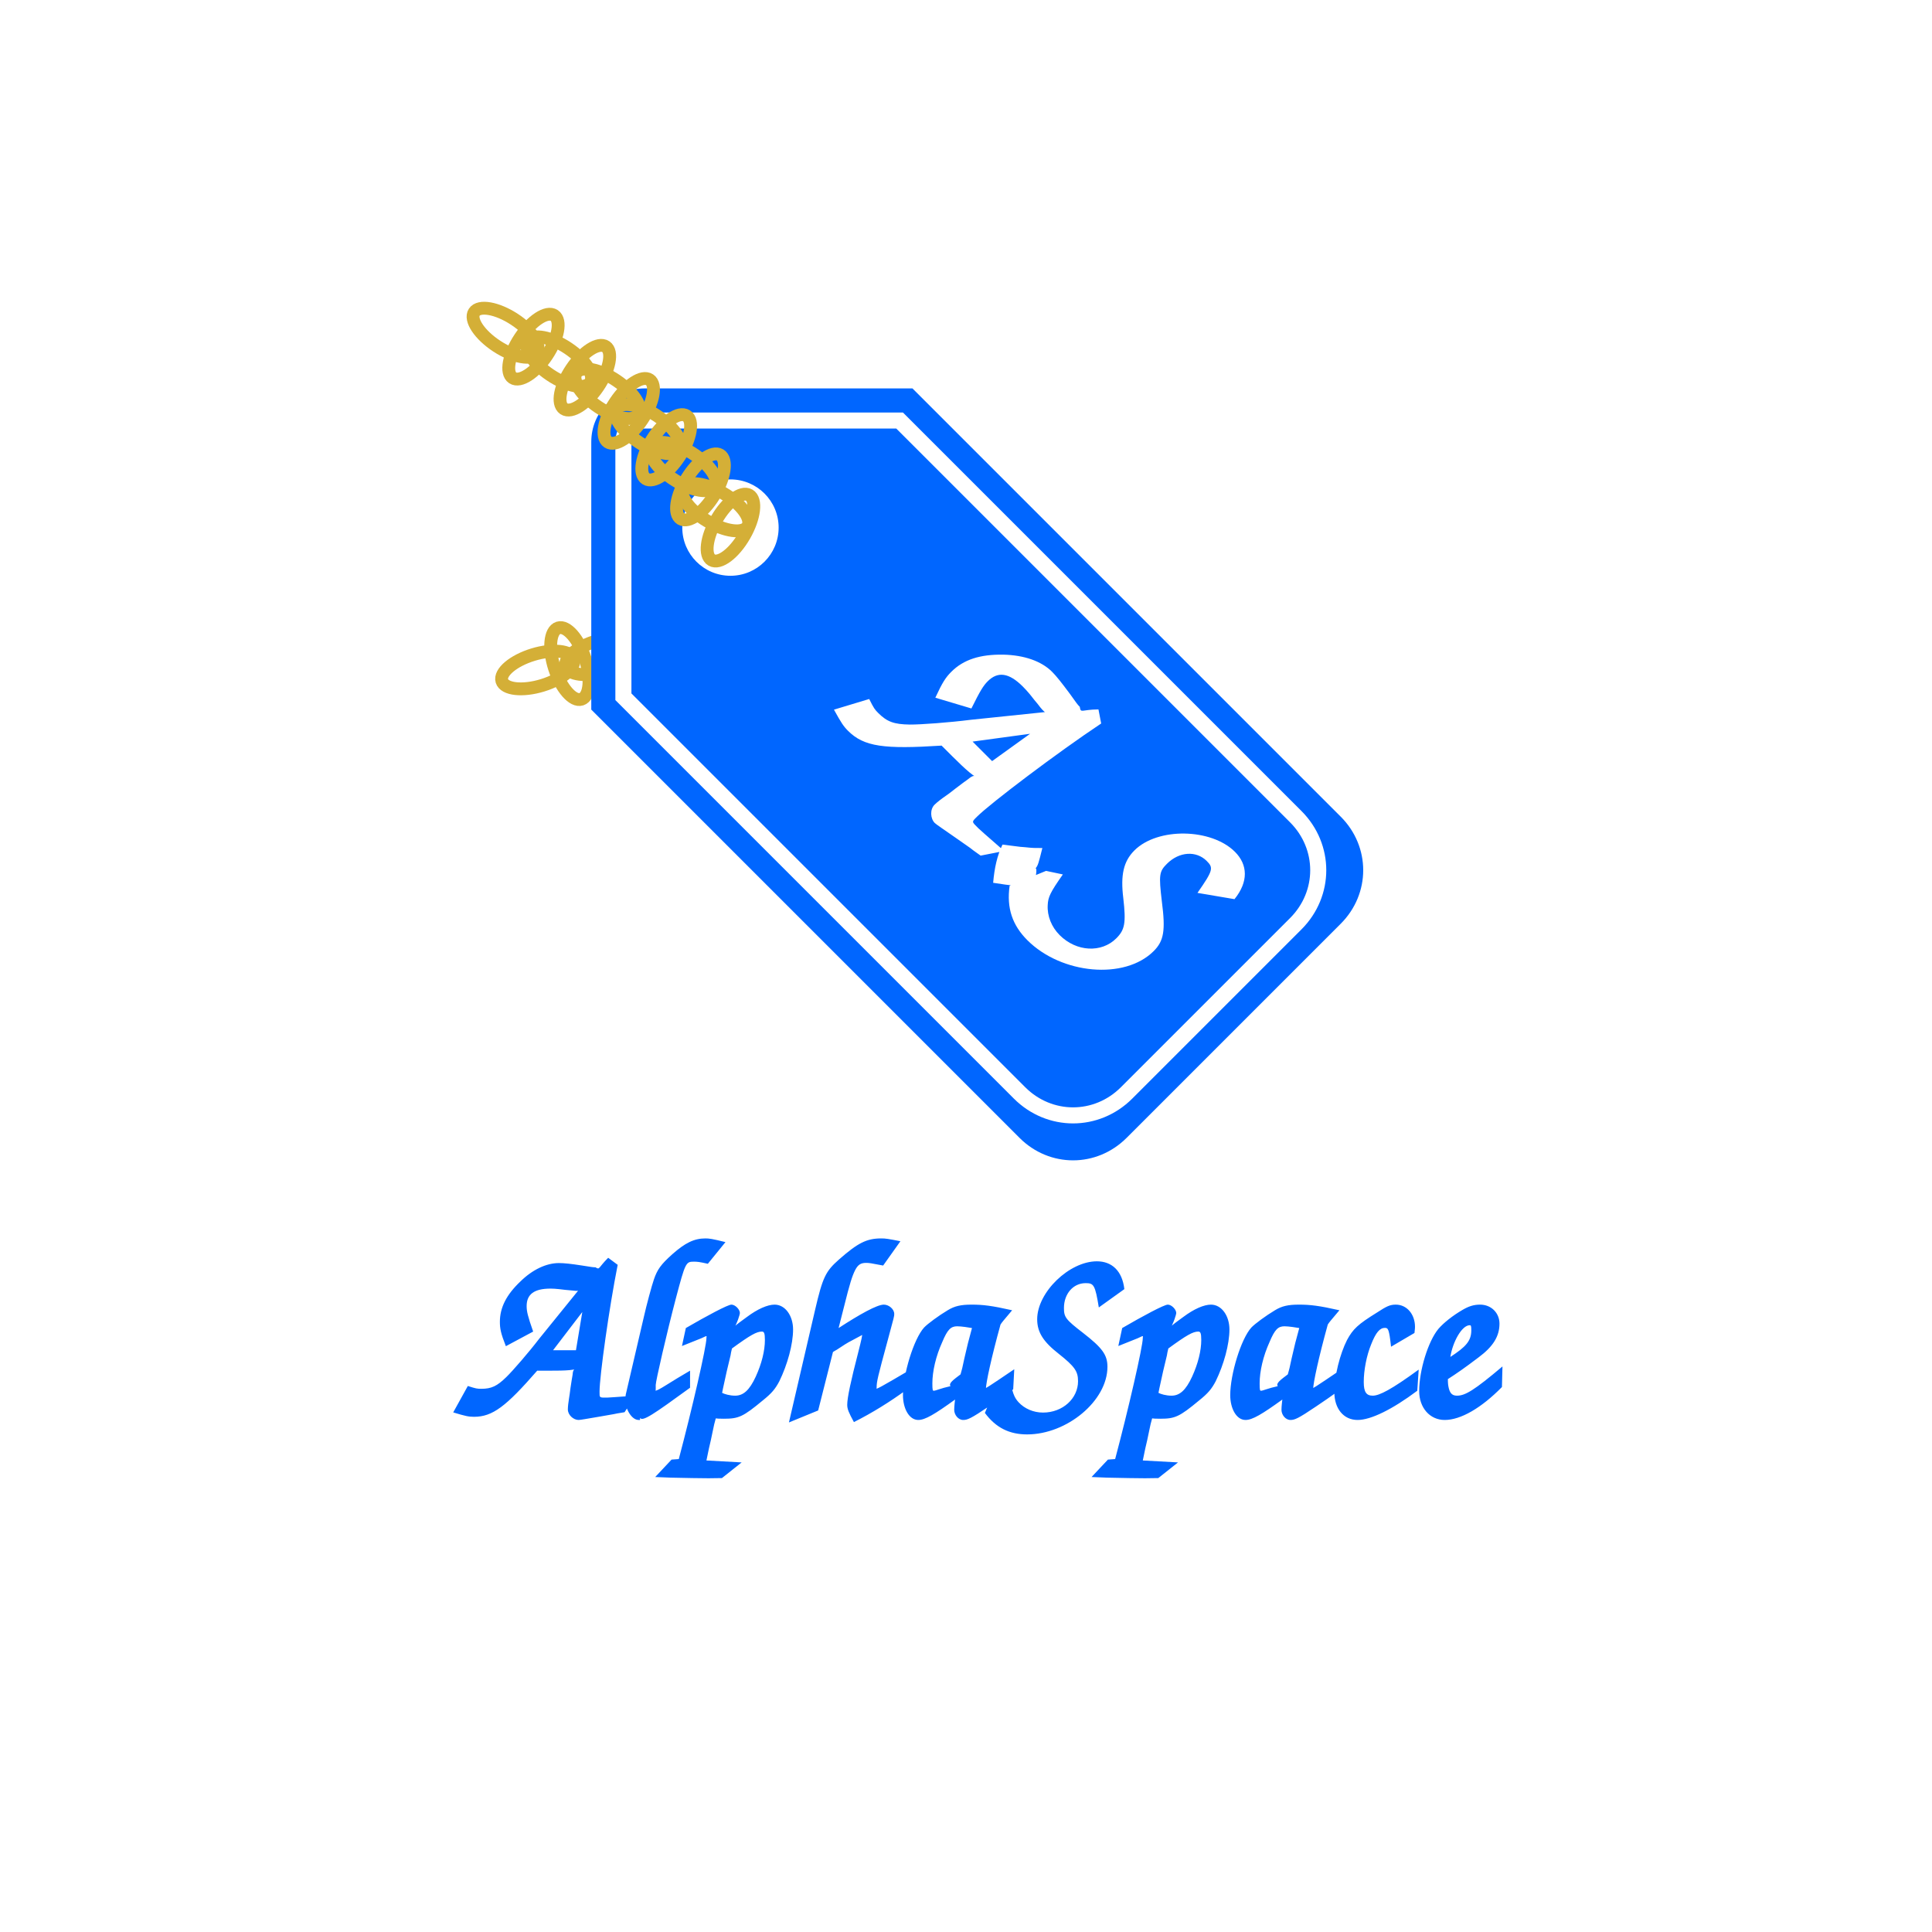
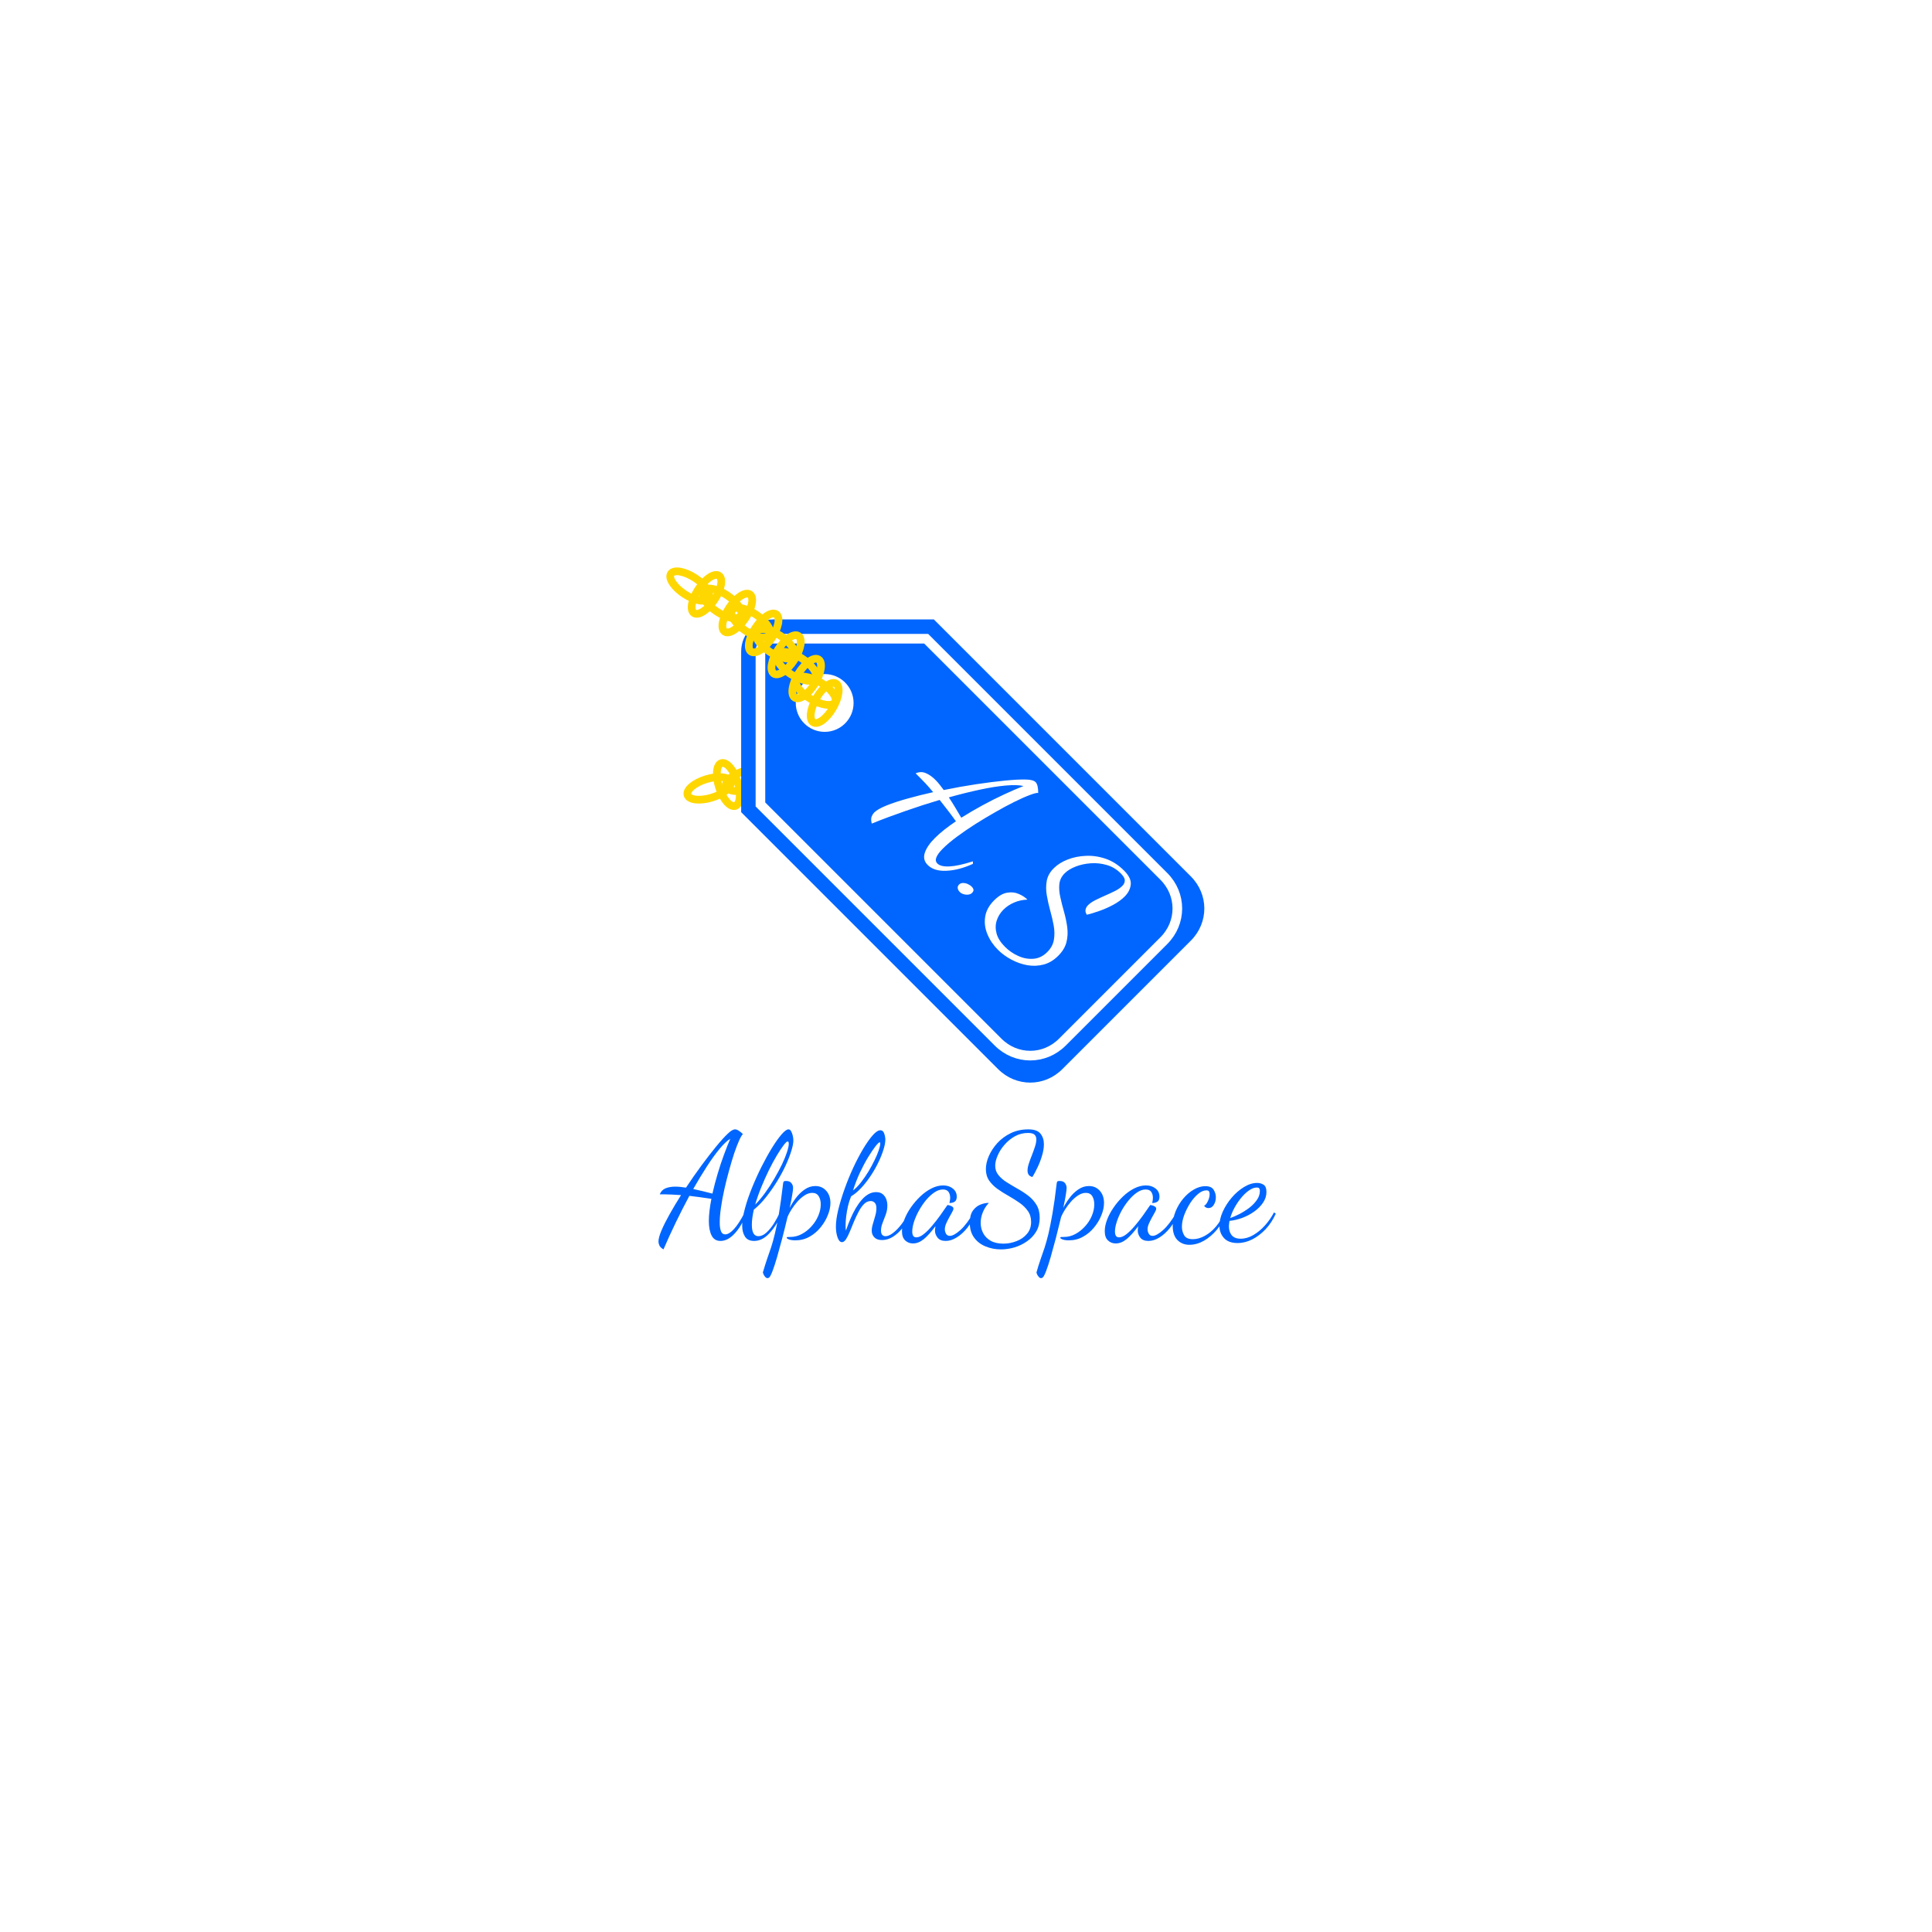
<svg xmlns="http://www.w3.org/2000/svg" width="512" height="512" viewBox="0 0 120 120">
+   <defs>
+     
+   </defs>
  <rect width="120" height="120" fill="#FFFFFF" />
-   <g transform="translate(60, 60) scale(0.70) translate(-60, -60)">
+   <g transform="translate(60, 60) scale(0.42) translate(-60, -60)">
    <g transform="translate(60, 42) scale(0.95) translate(-50, -50)">
      <g stroke-width="0.8" fill="none">
-         <ellipse cx="28" cy="28" rx="3" ry="1.2" stroke="#D4AF37" stroke-width="0.8" transform="rotate(45 28 28)" />
-         <ellipse cx="29.2" cy="27.2" rx="3" ry="1.2" stroke="#D4AF37" stroke-width="0.8" transform="rotate(-45 29.2 27.2)" />
-         <ellipse cx="30.4" cy="26.4" rx="3" ry="1.2" stroke="#D4AF37" stroke-width="0.8" transform="rotate(45 30.4 26.4)" />
-         <ellipse cx="31.6" cy="25.6" rx="3" ry="1.2" stroke="#D4AF37" stroke-width="0.8" transform="rotate(-45 31.6 25.6)" />
-         <ellipse cx="32.8" cy="24.8" rx="3" ry="1.2" stroke="#D4AF37" stroke-width="0.8" transform="rotate(45 32.8 24.8)" />
-         <ellipse cx="34" cy="24" rx="3" ry="1.2" stroke="#D4AF37" stroke-width="0.8" transform="rotate(-45 34 24)" />
-         <ellipse cx="35.2" cy="23.2" rx="3" ry="1.2" stroke="#D4AF37" stroke-width="0.8" transform="rotate(45 35.2 23.2)" />
-         <ellipse cx="36.4" cy="22.4" rx="3" ry="1.2" stroke="#D4AF37" stroke-width="0.8" transform="rotate(-45 36.4 22.4)" />
+         <ellipse cx="28" cy="28" rx="3" ry="1.2" stroke="#FFD700" stroke-width="0.8" transform="rotate(45 28 28)" />
+         <ellipse cx="29.2" cy="27.2" rx="3" ry="1.2" stroke="#FFD700" stroke-width="0.8" transform="rotate(-45 29.2 27.2)" />
+         <ellipse cx="30.4" cy="26.4" rx="3" ry="1.2" stroke="#FFD700" stroke-width="0.8" transform="rotate(45 30.4 26.4)" />
+         <ellipse cx="31.6" cy="25.6" rx="3" ry="1.2" stroke="#FFD700" stroke-width="0.8" transform="rotate(-45 31.6 25.6)" />
+         <ellipse cx="32.8" cy="24.8" rx="3" ry="1.2" stroke="#FFD700" stroke-width="0.8" transform="rotate(45 32.8 24.8)" />
+         <ellipse cx="34" cy="24" rx="3" ry="1.2" stroke="#FFD700" stroke-width="0.8" transform="rotate(-45 34 24)" />
+         <ellipse cx="35.2" cy="23.2" rx="3" ry="1.2" stroke="#FFD700" stroke-width="0.8" transform="rotate(45 35.2 23.2)" />
+         <ellipse cx="36.4" cy="22.4" rx="3" ry="1.2" stroke="#FFD700" stroke-width="0.8" transform="rotate(-45 36.4 22.4)" />
        <g>
-           <ellipse cx="34" cy="34" rx="3.5" ry="1.5" stroke="#D4AF37" stroke-width="1.2" transform="rotate(-14 34 34)" />
+           <ellipse cx="34" cy="34" rx="3.5" ry="1.5" stroke="#FFD700" stroke-width="1.2" transform="rotate(-14 34 34)" />
        </g>
        <g>
-           <ellipse cx="31" cy="35" rx="3.5" ry="1.5" stroke="#D4AF37" stroke-width="1.2" transform="rotate(75 31 35)" />
+           <ellipse cx="31" cy="35" rx="3.5" ry="1.5" stroke="#FFD700" stroke-width="1.2" transform="rotate(75 31 35)" />
        </g>
        <g>
-           <ellipse cx="28" cy="36" rx="3.5" ry="1.5" stroke="#D4AF37" stroke-width="1.2" transform="rotate(-14 28 36)" />
+           <ellipse cx="28" cy="36" rx="3.5" ry="1.5" stroke="#FFD700" stroke-width="1.2" transform="rotate(-14 28 36)" />
        </g>
        <g>
-           <ellipse cx="25" cy="37" rx="3.5" ry="1.5" stroke="#D4AF37" stroke-width="1.2" transform="rotate(75 25 37)" />
+           <ellipse cx="25" cy="37" rx="3.5" ry="1.5" stroke="#FFD700" stroke-width="1.2" transform="rotate(75 25 37)" />
        </g>
        <g>
-           <ellipse cx="22" cy="38" rx="3.5" ry="1.5" stroke="#D4AF37" stroke-width="1.2" transform="rotate(-15 22 38)" />
+           <ellipse cx="22" cy="38" rx="3.5" ry="1.5" stroke="#FFD700" stroke-width="1.2" transform="rotate(-15 22 38)" />
        </g>
        <g>
-           <ellipse cx="19" cy="39" rx="3.5" ry="1.5" stroke="#D4AF37" stroke-width="1.2" transform="rotate(74 19 39)" />
+           <ellipse cx="19" cy="39" rx="3.5" ry="1.5" stroke="#FFD700" stroke-width="1.2" transform="rotate(74 19 39)" />
        </g>
        <g>
-           <ellipse cx="16" cy="40" rx="3.5" ry="1.5" stroke="#D4AF37" stroke-width="1.2" transform="rotate(-16 16 40)" />
+           <ellipse cx="16" cy="40" rx="3.5" ry="1.5" stroke="#FFD700" stroke-width="1.2" transform="rotate(-16 16 40)" />
        </g>
        <g>
-           <ellipse cx="13" cy="40.7" rx="3.5" ry="1.5" stroke="#D4AF37" stroke-width="1.2" transform="rotate(72 13 40.7)" />
+           <ellipse cx="13" cy="40.7" rx="3.5" ry="1.5" stroke="#FFD700" stroke-width="1.2" transform="rotate(72 13 40.7)" />
        </g>
        <g>
-           <ellipse cx="10" cy="41.3" rx="3.5" ry="1.5" stroke="#D4AF37" stroke-width="1.2" transform="rotate(-17 10 41.3)" />
+           <ellipse cx="10" cy="41.3" rx="3.5" ry="1.5" stroke="#FFD700" stroke-width="1.2" transform="rotate(-17 10 41.3)" />
        </g>
      </g>
      <path d="M45 15 L20 15 C17.2 15 15 17.2 15 20 L15 45 L55 85 C57.8 87.8 62.2 87.8 65 85 L85 65 C87.8 62.2 87.8 57.8 85 55 L45 15 Z" fill="#0066FF" />
      <path d="M43.8 18 L20 18 C18.9 18 18 18.9 18 20 L18 43.8 L55 80.8 C57.8 83.6 62.2 83.6 65 80.8 L80.8 65 C83.6 62.2 83.6 57.8 80.8 55 L43.8 18 Z" stroke="#FFFFFF" stroke-width="1.5" fill="none" />
      <circle cx="28" cy="28" r="4.5" fill="white" />
      <g stroke-width="0.8" fill="none">
        <g>
-           <ellipse cx="28" cy="28" rx="3.5" ry="1.5" stroke="#D4AF37" stroke-width="1.2" transform="rotate(-60 28 28)" />
+           <ellipse cx="28" cy="28" rx="3.5" ry="1.5" stroke="#FFD700" stroke-width="1.2" transform="rotate(-60 28 28)" />
        </g>
        <g>
-           <ellipse cx="26.6" cy="26.1" rx="3.5" ry="1.5" stroke="#D4AF37" stroke-width="1.2" transform="rotate(30.7 26.6 26.1)" />
+           <ellipse cx="26.6" cy="26.1" rx="3.5" ry="1.5" stroke="#FFD700" stroke-width="1.2" transform="rotate(30.7 26.6 26.1)" />
        </g>
        <g>
-           <ellipse cx="25.2" cy="24.2" rx="3.5" ry="1.5" stroke="#D4AF37" stroke-width="1.2" transform="rotate(-58.4 25.2 24.2)" />
+           <ellipse cx="25.2" cy="24.2" rx="3.5" ry="1.5" stroke="#FFD700" stroke-width="1.2" transform="rotate(-58.4 25.2 24.2)" />
        </g>
        <g>
-           <ellipse cx="23.6" cy="22.3" rx="3.5" ry="1.5" stroke="#D4AF37" stroke-width="1.2" transform="rotate(32.2 23.6 22.3)" />
+           <ellipse cx="23.6" cy="22.3" rx="3.5" ry="1.5" stroke="#FFD700" stroke-width="1.2" transform="rotate(32.2 23.6 22.3)" />
        </g>
        <g>
-           <ellipse cx="22" cy="20.5" rx="3.5" ry="1.5" stroke="#D4AF37" stroke-width="1.2" transform="rotate(-57.1 22 20.5)" />
+           <ellipse cx="22" cy="20.5" rx="3.5" ry="1.5" stroke="#FFD700" stroke-width="1.2" transform="rotate(-57.1 22 20.5)" />
        </g>
        <g>
-           <ellipse cx="20.3" cy="18.8" rx="3.5" ry="1.5" stroke="#D4AF37" stroke-width="1.2" transform="rotate(33.3 20.3 18.8)" />
+           <ellipse cx="20.3" cy="18.8" rx="3.5" ry="1.5" stroke="#FFD700" stroke-width="1.2" transform="rotate(33.3 20.3 18.8)" />
        </g>
        <g>
-           <ellipse cx="18.5" cy="17.1" rx="3.5" ry="1.5" stroke="#D4AF37" stroke-width="1.2" transform="rotate(-56.2 18.5 17.1)" />
+           <ellipse cx="18.5" cy="17.1" rx="3.5" ry="1.5" stroke="#FFD700" stroke-width="1.2" transform="rotate(-56.2 18.5 17.1)" />
        </g>
        <g>
-           <ellipse cx="16.5" cy="15.5" rx="3.5" ry="1.5" stroke="#D4AF37" stroke-width="1.2" transform="rotate(33.9 16.5 15.5)" />
+           <ellipse cx="16.5" cy="15.5" rx="3.5" ry="1.5" stroke="#FFD700" stroke-width="1.2" transform="rotate(33.9 16.5 15.5)" />
        </g>
        <g>
-           <ellipse cx="14.4" cy="14" rx="3.5" ry="1.5" stroke="#D4AF37" stroke-width="1.2" transform="rotate(-56 14.4 14)" />
+           <ellipse cx="14.4" cy="14" rx="3.5" ry="1.5" stroke="#FFD700" stroke-width="1.2" transform="rotate(-56 14.4 14)" />
        </g>
        <g>
-           <ellipse cx="12" cy="12.5" rx="3.5" ry="1.5" stroke="#D4AF37" stroke-width="1.2" transform="rotate(33.8 12 12.5)" />
+           <ellipse cx="12" cy="12.5" rx="3.5" ry="1.5" stroke="#FFD700" stroke-width="1.2" transform="rotate(33.8 12 12.5)" />
        </g>
        <g>
-           <ellipse cx="9.6" cy="11.1" rx="3.5" ry="1.5" stroke="#D4AF37" stroke-width="1.2" transform="rotate(-56.3 9.6 11.1)" />
+           <ellipse cx="9.6" cy="11.1" rx="3.5" ry="1.5" stroke="#FFD700" stroke-width="1.2" transform="rotate(-56.3 9.6 11.1)" />
        </g>
        <g>
-           <ellipse cx="7" cy="9.8" rx="3.5" ry="1.5" stroke="#D4AF37" stroke-width="1.2" transform="rotate(33.2 7 9.8)" />
+           <ellipse cx="7" cy="9.8" rx="3.5" ry="1.5" stroke="#FFD700" stroke-width="1.2" transform="rotate(33.2 7 9.8)" />
        </g>
      </g>
-       <text x="50" y="58" font-family="'Dancing Script', cursive" font-size="28" font-weight="700" fill="white" text-anchor="middle" transform="rotate(45 50 58)">A.S</text>
+       <g transform="rotate(45 50 58)">
+         <path fill="white" d="M31.69 60.44L31.69 60.44Q31.07 60.07 30.90 59.67Q30.74 59.26 30.74 58.98L30.74 58.98Q30.74 58.20 31.31 56.85Q31.88 55.51 32.85 53.79Q33.82 52.06 34.99 50.22L34.99 50.22Q33.96 50.13 33.23 50.10Q32.50 50.08 31.97 50.08L31.97 50.08L30.99 50.08Q31.30 49.26 32.07 48.94Q32.84 48.62 33.90 48.62L33.90 48.62Q34.38 48.62 34.88 48.68Q35.38 48.73 35.92 48.82L35.92 48.82Q37.34 46.66 38.84 44.63Q40.34 42.60 41.64 41.02Q42.94 39.44 43.81 38.62L43.81 38.62Q44.62 37.84 45.16 37.84L45.16 37.84Q45.46 37.84 45.84 38.08Q46.22 38.32 46.64 38.74L46.64 38.74Q46.36 38.96 45.93 39.93Q45.49 40.89 45.00 42.35Q44.51 43.80 44.04 45.54Q43.56 47.28 43.15 49.08Q42.75 50.89 42.51 52.51Q42.27 54.14 42.27 55.37L42.27 55.37Q42.27 56.43 42.51 57.02Q42.75 57.61 43.31 57.61L43.31 57.61Q44.04 57.61 44.96 56.60Q45.88 55.59 46.98 53.46L46.98 53.46L47.26 53.74Q46.42 55.98 45.11 57.41Q43.81 58.84 42.41 58.84L42.41 58.84Q41.26 58.84 40.75 57.82Q40.23 56.80 40.23 55.09L40.23 55.09Q40.23 54.19 40.35 53.13Q40.48 52.06 40.70 50.92L40.70 50.92Q39.47 50.72 38.45 50.59Q37.43 50.47 36.56 50.36L36.56 50.36Q35.24 52.79 34.00 55.37Q32.75 57.94 31.69 60.44ZM40.90 49.94L40.90 49.94Q41.32 48.09 41.88 46.20Q42.44 44.31 43.07 42.60Q43.70 40.89 44.26 39.60L44.26 39.60Q43.39 40.14 42.26 41.49Q41.12 42.85 39.86 44.80Q38.60 46.74 37.29 49.07L37.29 49.07Q38.24 49.26 39.18 49.50Q40.12 49.74 40.90 49.94ZM48.91 58.28L48.91 58.28Q48.54 58.28 48.28 58.10Q48.01 57.92 48.01 57.52L48.01 57.52Q48.01 57.22 48.26 56.95Q48.52 56.68 48.89 56.53Q49.27 56.38 49.64 56.38L49.64 56.38Q49.97 56.38 50.17 56.52Q50.36 56.66 50.36 57.05L50.36 57.05Q50.36 57.33 50.15 57.61Q49.94 57.89 49.61 58.08Q49.27 58.28 48.91 58.28ZM59.46 60.44L59.46 60.44Q57.95 60.44 56.61 59.89Q55.26 59.34 54.44 58.22Q53.61 57.10 53.61 55.42L53.61 55.42Q53.61 53.97 54.19 53.16Q54.76 52.34 55.60 52.01Q56.44 51.67 57.20 51.67L57.20 51.67Q56.44 52.48 56.05 53.46Q55.66 54.44 55.66 55.42L55.66 55.42Q55.66 56.46 56.12 57.36Q56.58 58.25 57.53 58.80Q58.48 59.34 59.94 59.34L59.94 59.34Q61.20 59.34 62.40 58.88Q63.61 58.42 64.38 57.51Q65.15 56.60 65.15 55.26L65.15 55.26Q65.15 54.05 64.53 53.18Q63.92 52.32 62.95 51.64Q61.98 50.97 60.89 50.36Q59.80 49.74 58.83 49.05Q57.87 48.37 57.25 47.47Q56.64 46.58 56.64 45.32L56.64 45.32Q56.64 44.14 57.20 42.85Q57.76 41.56 58.81 40.42Q59.86 39.27 61.33 38.55Q62.80 37.84 64.62 37.84L64.62 37.84Q66.27 37.84 66.91 38.64Q67.56 39.44 67.56 40.64L67.56 40.64Q67.56 41.65 67.21 42.81Q66.86 43.97 66.35 45.02Q65.85 46.07 65.40 46.80L65.40 46.80Q64.90 46.69 64.69 46.37Q64.48 46.04 64.48 45.60L64.48 45.60Q64.48 45.01 64.73 44.25Q64.98 43.50 65.30 42.68Q65.62 41.87 65.88 41.10Q66.13 40.33 66.13 39.72L66.13 39.72Q66.13 39.16 65.79 38.83Q65.46 38.51 64.56 38.51L64.56 38.51Q63.24 38.51 62.12 39.13Q61.00 39.74 60.16 40.71Q59.32 41.68 58.86 42.74Q58.40 43.80 58.40 44.67L58.40 44.67Q58.40 45.71 59.00 46.45Q59.60 47.19 60.56 47.79Q61.51 48.40 62.59 49.00Q63.66 49.60 64.62 50.33Q65.57 51.06 66.17 52.05Q66.77 53.04 66.77 54.47L66.77 54.47Q66.77 55.93 66.13 57.03Q65.48 58.14 64.41 58.90Q63.33 59.65 62.04 60.04Q60.75 60.44 59.46 60.44Z" />
+       </g>
    </g>
-     <text x="60" y="100" font-family="'Dancing Script', cursive" font-size="22" font-weight="700" fill="#0066FF" text-anchor="middle">AlphaSpace</text>
+     <path fill="#0066FF" d="M15.26 101.91L15.26 101.91Q14.78 101.63 14.65 101.31Q14.52 100.99 14.52 100.77L14.52 100.77Q14.52 100.15 14.97 99.10Q15.42 98.04 16.18 96.69Q16.94 95.34 17.86 93.88L17.86 93.88Q17.05 93.82 16.47 93.80Q15.90 93.77 15.48 93.77L15.48 93.77L14.71 93.77Q14.96 93.14 15.56 92.88Q16.17 92.63 17.00 92.63L17.00 92.63Q17.38 92.63 17.77 92.67Q18.17 92.72 18.59 92.78L18.59 92.78Q19.71 91.09 20.88 89.50Q22.06 87.90 23.08 86.66Q24.11 85.41 24.79 84.78L24.79 84.78Q25.43 84.16 25.85 84.16L25.85 84.16Q26.09 84.16 26.38 84.35Q26.68 84.53 27.01 84.86L27.01 84.86Q26.79 85.04 26.45 85.80Q26.11 86.56 25.72 87.70Q25.34 88.85 24.97 90.21Q24.59 91.57 24.27 92.99Q23.95 94.41 23.77 95.69Q23.58 96.96 23.58 97.93L23.58 97.93Q23.58 98.77 23.77 99.23Q23.95 99.69 24.39 99.69L24.39 99.69Q24.97 99.69 25.69 98.90Q26.42 98.11 27.28 96.44L27.28 96.44L27.50 96.66Q26.84 98.42 25.81 99.54Q24.79 100.66 23.69 100.66L23.69 100.66Q22.79 100.66 22.38 99.86Q21.97 99.05 21.97 97.71L21.97 97.71Q21.97 97.01 22.07 96.17Q22.17 95.34 22.35 94.43L22.35 94.43Q21.38 94.28 20.58 94.18Q19.77 94.08 19.09 93.99L19.09 93.99Q18.06 95.91 17.08 97.93Q16.10 99.96 15.26 101.91ZM22.50 93.66L22.50 93.66Q22.83 92.21 23.27 90.73Q23.71 89.24 24.21 87.90Q24.70 86.56 25.14 85.55L25.14 85.55Q24.46 85.96 23.57 87.03Q22.68 88.10 21.69 89.63Q20.70 91.16 19.66 92.98L19.66 92.98Q20.41 93.14 21.15 93.32Q21.89 93.51 22.50 93.66ZM28.66 100.66L28.66 100.66Q27.72 100.66 27.31 100.01Q26.90 99.36 26.90 98.39L26.90 98.39Q26.90 97.34 27.30 95.89Q27.69 94.43 28.34 92.83Q28.99 91.22 29.76 89.69Q30.53 88.16 31.30 86.91Q32.07 85.66 32.72 84.91Q33.37 84.16 33.74 84.16L33.74 84.16Q33.99 84.16 34.14 84.44Q34.29 84.71 34.38 85.09Q34.47 85.48 34.47 85.79L34.47 85.79Q34.47 86.38 34.17 87.34Q33.88 88.30 33.34 89.47Q32.80 90.65 32.06 91.85Q31.32 93.05 30.45 94.15Q29.59 95.25 28.62 96.04L28.62 96.04Q28.49 96.63 28.41 97.19Q28.33 97.76 28.33 98.26L28.33 98.26Q28.33 99.12 28.57 99.54Q28.82 99.96 29.30 99.96L29.30 99.96Q29.89 99.96 30.48 99.43Q31.06 98.90 31.58 98.10Q32.09 97.29 32.47 96.44L32.47 96.44L32.80 96.61Q31.92 98.48 30.88 99.57Q29.85 100.66 28.66 100.66ZM28.82 95.29L28.82 95.29Q29.59 94.52 30.31 93.52Q31.04 92.52 31.66 91.44Q32.29 90.36 32.78 89.35Q33.26 88.34 33.52 87.54Q33.79 86.73 33.79 86.29L33.79 86.29Q33.79 86.07 33.73 86.01Q33.68 85.94 33.63 85.94L33.63 85.94Q33.46 85.94 33.03 86.50Q32.60 87.06 32.03 88.01Q31.46 88.96 30.86 90.17Q30.27 91.38 29.73 92.70Q29.19 94.02 28.82 95.29ZM30.64 106.16L30.64 106.16Q30.47 106.16 30.30 105.97Q30.14 105.79 30.05 105.58Q29.96 105.37 29.96 105.32L29.96 105.32Q30.27 104.25 30.56 103.40Q30.86 102.55 31.16 101.66Q31.46 100.77 31.74 99.57Q32.03 98.37 32.34 96.59Q32.64 94.81 32.95 92.17L32.95 92.17Q32.97 91.97 33.04 91.88Q33.11 91.79 33.37 91.79L33.37 91.79Q33.94 91.79 34.18 92.11Q34.43 92.43 34.43 92.81L34.43 92.81Q34.43 93.11 34.29 93.91Q34.16 94.70 33.92 95.78L33.92 95.78Q34.29 95.05 34.85 94.30Q35.42 93.55 36.14 93.05Q36.87 92.54 37.73 92.54L37.73 92.54Q38.69 92.54 39.32 93.23Q39.95 93.93 39.95 95.05L39.95 95.05Q39.95 95.91 39.56 96.86Q39.18 97.82 38.48 98.67Q37.79 99.52 36.85 100.04Q35.90 100.57 34.76 100.57L34.76 100.57Q34.18 100.57 33.83 100.44Q33.48 100.31 33.48 100.18L33.48 100.18Q33.48 100.09 33.64 100.08Q33.81 100.07 34.03 100.07L34.03 100.07Q34.91 100.07 35.71 99.64Q36.52 99.21 37.15 98.50Q37.79 97.80 38.15 96.94Q38.52 96.08 38.52 95.25L38.52 95.25Q38.52 94.54 38.22 94.05Q37.92 93.55 37.26 93.55L37.26 93.55Q36.69 93.55 36.13 93.92Q35.57 94.28 35.07 94.84Q34.58 95.40 34.19 96.01Q33.81 96.61 33.61 97.10L33.61 97.10Q33.22 98.75 32.82 100.28Q32.42 101.80 32.06 103.05Q31.70 104.29 31.40 105.08Q31.10 105.87 30.91 106.05L30.91 106.05Q30.80 106.16 30.64 106.16ZM41.66 100.84L41.66 100.84Q41.25 100.84 41.00 100.13Q40.76 99.43 40.76 98.55L40.76 98.55Q40.76 97.49 41.11 96.04Q41.47 94.59 42.04 92.98Q42.61 91.38 43.32 89.84Q44.04 88.30 44.79 87.04Q45.54 85.79 46.20 85.04Q46.86 84.29 47.34 84.29L47.34 84.29Q47.74 84.29 47.90 84.77Q48.07 85.24 48.07 85.68L48.07 85.68Q48.07 86.29 47.79 87.17Q47.52 88.05 47.03 89.06Q46.55 90.06 45.91 91.02Q45.27 91.99 44.52 92.80Q43.78 93.60 43.01 94.06L43.01 94.06Q42.74 94.70 42.55 95.49Q42.37 96.28 42.28 97.04Q42.19 97.80 42.19 98.39L42.19 98.39Q42.19 98.64 42.20 98.81Q42.21 98.99 42.24 99.14L42.24 99.14Q42.54 98.24 42.91 97.39Q43.27 96.55 43.69 95.83Q44.11 95.12 44.58 94.58Q45.05 94.04 45.58 93.74Q46.11 93.44 46.70 93.44L46.70 93.44Q47.32 93.44 47.68 93.74Q48.04 94.04 48.21 94.49Q48.37 94.94 48.37 95.42L48.37 95.42Q48.37 96.11 48.14 96.74Q47.91 97.38 47.67 97.98Q47.43 98.57 47.43 99.12L47.43 99.12Q47.43 99.56 47.61 99.76Q47.80 99.96 48.09 99.96L48.09 99.96Q48.59 99.96 49.22 99.47Q49.85 98.99 50.46 98.19Q51.08 97.38 51.52 96.44L51.52 96.44L51.81 96.70Q51.34 97.78 50.68 98.65Q50.02 99.52 49.23 100.02Q48.44 100.53 47.58 100.53L47.58 100.53Q46.83 100.53 46.45 100.13Q46.06 99.74 46.06 99.14L46.06 99.14Q46.06 98.68 46.24 98.11Q46.42 97.54 46.58 96.94Q46.75 96.35 46.75 95.82L46.75 95.82Q46.75 95.25 46.50 95.01Q46.26 94.76 45.91 94.76L45.91 94.76Q45.36 94.76 44.92 95.20Q44.48 95.64 44.12 96.34Q43.75 97.03 43.43 97.80Q43.12 98.57 42.83 99.26Q42.54 99.96 42.26 100.40Q41.97 100.84 41.66 100.84ZM43.29 93.20L43.29 93.20Q43.91 92.72 44.49 91.97Q45.07 91.22 45.58 90.38Q46.09 89.53 46.48 88.71Q46.88 87.90 47.10 87.24Q47.32 86.58 47.32 86.25L47.32 86.25Q47.32 86.14 47.30 86.11Q47.27 86.07 47.23 86.07L47.23 86.07Q47.08 86.07 46.60 86.68Q46.13 87.28 45.51 88.30Q44.90 89.31 44.30 90.58Q43.71 91.86 43.29 93.20ZM52.16 101.03L52.16 101.03Q51.48 101.03 51.00 100.58Q50.53 100.13 50.53 99.21L50.53 99.21Q50.53 98.42 50.88 97.50Q51.23 96.59 51.85 95.70Q52.47 94.81 53.25 94.07Q54.03 93.33 54.90 92.89Q55.77 92.45 56.62 92.45L56.62 92.45Q57.48 92.45 58.05 92.91Q58.63 93.36 58.63 94.10L58.63 94.10Q58.63 94.65 58.33 94.85Q58.03 95.05 57.55 95.05L57.55 95.05Q57.59 94.87 57.62 94.67Q57.66 94.46 57.66 94.28L57.66 94.28Q57.66 93.77 57.42 93.41Q57.17 93.05 56.58 93.05L56.58 93.05Q55.96 93.05 55.33 93.48Q54.69 93.91 54.09 94.62Q53.50 95.34 53.04 96.17Q52.58 97.01 52.31 97.82Q52.05 98.64 52.05 99.27L52.05 99.27Q52.05 100.13 52.64 100.13L52.64 100.13Q53.15 100.13 53.74 99.66Q54.34 99.19 54.96 98.45Q55.59 97.71 56.16 96.92Q56.73 96.13 57.17 95.47L57.17 95.47Q57.26 95.34 57.28 95.34L57.28 95.34Q57.42 95.36 57.62 95.42Q57.83 95.49 57.99 95.60Q58.14 95.71 58.14 95.89L58.14 95.89Q58.14 96.08 57.94 96.42Q57.75 96.77 57.50 97.21Q57.26 97.65 57.06 98.10Q56.87 98.55 56.87 98.94L56.87 98.94Q56.87 99.27 57.04 99.59Q57.22 99.91 57.61 99.91L57.61 99.91Q58.21 99.91 59.18 99.04Q60.14 98.17 61.13 96.44L61.13 96.44L61.35 96.66Q60.89 97.84 60.17 98.75Q59.44 99.65 58.61 100.15Q57.79 100.66 57.00 100.66L57.00 100.66Q56.18 100.66 55.80 100.18Q55.41 99.69 55.41 99.12L55.41 99.12Q55.41 98.99 55.44 98.82Q55.46 98.66 55.48 98.48L55.48 98.48Q54.53 99.76 53.75 100.40Q52.97 101.03 52.16 101.03ZM65.16 101.91L65.16 101.91Q63.97 101.91 62.92 101.48Q61.86 101.06 61.21 100.18Q60.56 99.30 60.56 97.98L60.56 97.98Q60.56 96.83 61.01 96.19Q61.46 95.56 62.12 95.29Q62.78 95.03 63.38 95.03L63.38 95.03Q62.78 95.67 62.48 96.44Q62.17 97.21 62.17 97.98L62.17 97.98Q62.17 98.79 62.53 99.49Q62.89 100.20 63.64 100.63Q64.39 101.06 65.53 101.06L65.53 101.06Q66.52 101.06 67.47 100.69Q68.42 100.33 69.02 99.61Q69.63 98.90 69.63 97.84L69.63 97.84Q69.63 96.90 69.14 96.22Q68.66 95.53 67.90 95.01Q67.14 94.48 66.28 93.99Q65.42 93.51 64.66 92.97Q63.91 92.43 63.42 91.73Q62.94 91.02 62.94 90.03L62.94 90.03Q62.94 89.11 63.38 88.10Q63.82 87.09 64.64 86.18Q65.47 85.28 66.62 84.72Q67.78 84.16 69.21 84.16L69.21 84.16Q70.51 84.16 71.01 84.79Q71.52 85.41 71.52 86.36L71.52 86.36Q71.52 87.15 71.24 88.06Q70.97 88.98 70.57 89.80Q70.18 90.63 69.82 91.20L69.82 91.20Q69.43 91.11 69.26 90.86Q69.10 90.61 69.10 90.25L69.10 90.25Q69.10 89.79 69.30 89.20Q69.49 88.60 69.75 87.97Q70.00 87.33 70.20 86.72Q70.40 86.12 70.40 85.63L70.40 85.63Q70.40 85.19 70.13 84.94Q69.87 84.69 69.16 84.69L69.16 84.69Q68.13 84.69 67.25 85.17Q66.37 85.66 65.71 86.42Q65.05 87.17 64.69 88.01Q64.32 88.85 64.32 89.53L64.32 89.53Q64.32 90.34 64.80 90.92Q65.27 91.51 66.02 91.98Q66.77 92.45 67.61 92.93Q68.46 93.40 69.21 93.97Q69.95 94.54 70.43 95.33Q70.90 96.11 70.90 97.23L70.90 97.23Q70.90 98.37 70.40 99.24Q69.89 100.11 69.04 100.70Q68.20 101.30 67.18 101.61Q66.17 101.91 65.16 101.91ZM71.10 106.16L71.10 106.16Q70.92 106.16 70.76 105.97Q70.59 105.79 70.50 105.58Q70.42 105.37 70.42 105.32L70.42 105.32Q70.72 104.25 71.02 103.40Q71.32 102.55 71.62 101.66Q71.91 100.77 72.20 99.57Q72.48 98.37 72.79 96.59Q73.10 94.81 73.41 92.17L73.41 92.17Q73.43 91.97 73.50 91.88Q73.56 91.79 73.83 91.79L73.83 91.79Q74.40 91.79 74.64 92.11Q74.88 92.43 74.88 92.81L74.88 92.81Q74.88 93.11 74.75 93.91Q74.62 94.70 74.38 95.78L74.38 95.78Q74.75 95.05 75.31 94.30Q75.87 93.55 76.60 93.05Q77.33 92.54 78.18 92.54L78.18 92.54Q79.15 92.54 79.78 93.23Q80.41 93.93 80.41 95.05L80.41 95.05Q80.41 95.91 80.02 96.86Q79.64 97.82 78.94 98.67Q78.25 99.52 77.30 100.04Q76.36 100.57 75.21 100.57L75.21 100.57Q74.64 100.57 74.29 100.44Q73.94 100.31 73.94 100.18L73.94 100.18Q73.94 100.09 74.10 100.08Q74.27 100.07 74.49 100.07L74.49 100.07Q75.37 100.07 76.17 99.64Q76.97 99.21 77.61 98.50Q78.25 97.80 78.61 96.94Q78.97 96.08 78.97 95.25L78.97 95.25Q78.97 94.54 78.68 94.05Q78.38 93.55 77.72 93.55L77.72 93.55Q77.15 93.55 76.59 93.92Q76.03 94.28 75.53 94.84Q75.04 95.40 74.65 96.01Q74.27 96.61 74.07 97.10L74.07 97.10Q73.67 98.75 73.28 100.28Q72.88 101.80 72.52 103.05Q72.16 104.29 71.86 105.08Q71.56 105.87 71.36 106.05L71.36 106.05Q71.25 106.16 71.10 106.16ZM82.14 101.03L82.14 101.03Q81.46 101.03 80.99 100.58Q80.52 100.13 80.52 99.21L80.52 99.21Q80.52 98.42 80.87 97.50Q81.22 96.59 81.84 95.70Q82.45 94.81 83.23 94.07Q84.01 93.33 84.88 92.89Q85.75 92.45 86.61 92.45L86.61 92.45Q87.47 92.45 88.04 92.91Q88.61 93.36 88.61 94.10L88.61 94.10Q88.61 94.65 88.31 94.85Q88.02 95.05 87.53 95.05L87.53 95.05Q87.58 94.87 87.61 94.67Q87.64 94.46 87.64 94.28L87.64 94.28Q87.64 93.77 87.40 93.41Q87.16 93.05 86.56 93.05L86.56 93.05Q85.95 93.05 85.31 93.48Q84.67 93.91 84.08 94.62Q83.48 95.34 83.02 96.17Q82.56 97.01 82.30 97.82Q82.03 98.64 82.03 99.27L82.03 99.27Q82.03 100.13 82.63 100.13L82.63 100.13Q83.13 100.13 83.73 99.66Q84.32 99.19 84.95 98.45Q85.58 97.71 86.15 96.92Q86.72 96.13 87.16 95.47L87.16 95.47Q87.25 95.34 87.27 95.34L87.27 95.34Q87.40 95.36 87.61 95.42Q87.82 95.49 87.97 95.60Q88.13 95.71 88.13 95.89L88.13 95.89Q88.13 96.08 87.93 96.42Q87.73 96.77 87.49 97.21Q87.25 97.65 87.05 98.10Q86.85 98.55 86.85 98.94L86.85 98.94Q86.85 99.27 87.03 99.59Q87.20 99.91 87.60 99.91L87.60 99.91Q88.19 99.91 89.16 99.04Q90.13 98.17 91.12 96.44L91.12 96.44L91.34 96.66Q90.88 97.84 90.15 98.75Q89.42 99.65 88.60 100.15Q87.78 100.66 86.98 100.66L86.98 100.66Q86.17 100.66 85.78 100.18Q85.40 99.69 85.40 99.12L85.40 99.12Q85.40 98.99 85.42 98.82Q85.44 98.66 85.47 98.48L85.47 98.48Q84.52 99.76 83.74 100.40Q82.96 101.03 82.14 101.03ZM93.03 101.23L93.03 101.23Q91.98 101.23 91.27 100.53Q90.57 99.82 90.57 98.42L90.57 98.42Q90.57 97.32 91.00 96.27Q91.43 95.23 92.13 94.39Q92.84 93.55 93.69 93.06Q94.55 92.56 95.39 92.56L95.39 92.56Q96.29 92.56 96.62 93.09Q96.95 93.62 96.95 94.19L96.95 94.19Q96.95 94.83 96.65 95.31Q96.36 95.80 95.85 95.80L95.85 95.80Q95.47 95.80 95.21 95.47L95.21 95.47Q95.54 95.29 95.78 94.75Q96.03 94.21 96.03 93.73L96.03 93.73Q96.03 93.47 95.93 93.32Q95.83 93.18 95.54 93.18L95.54 93.18Q94.95 93.18 94.32 93.71Q93.69 94.24 93.15 95.07Q92.62 95.91 92.27 96.83Q91.93 97.76 91.93 98.57L91.93 98.57Q91.93 99.25 92.26 99.82Q92.59 100.40 93.54 100.40L93.54 100.40Q94.42 100.40 95.31 99.91Q96.20 99.43 96.97 98.53Q97.74 97.62 98.20 96.41L98.20 96.41L98.49 96.63Q97.98 97.95 97.10 99.00Q96.22 100.04 95.17 100.64Q94.11 101.23 93.03 101.23ZM100.16 100.97L100.16 100.97Q98.82 100.97 98.15 100.23Q97.48 99.49 97.48 98.42L97.48 98.42Q97.48 97.43 97.97 96.33Q98.47 95.23 99.29 94.26Q100.12 93.29 101.11 92.69Q102.10 92.08 103.06 92.08L103.06 92.08Q103.57 92.08 104 92.34Q104.43 92.61 104.43 93.42L104.43 93.42Q104.43 94.26 103.93 95.00Q103.44 95.73 102.64 96.30Q101.83 96.88 100.88 97.24Q99.92 97.60 98.97 97.69L98.97 97.69Q98.93 97.91 98.91 98.11Q98.88 98.31 98.88 98.48L98.88 98.48Q98.88 98.81 98.96 99.14Q99.04 99.47 99.24 99.75Q99.44 100.02 99.78 100.18Q100.12 100.33 100.62 100.33L100.62 100.33Q101.57 100.33 102.49 99.79Q103.42 99.25 104.21 98.37Q105.00 97.49 105.55 96.44L105.55 96.44L105.81 96.63Q105.22 97.95 104.31 98.92Q103.39 99.89 102.33 100.43Q101.26 100.97 100.16 100.97ZM99.08 97.27L99.08 97.27Q99.68 97.07 100.42 96.69Q101.17 96.30 101.87 95.78Q102.56 95.25 103.01 94.61Q103.46 93.97 103.46 93.27L103.46 93.27Q103.46 93.03 103.37 92.89Q103.28 92.76 103.00 92.76L103.00 92.76Q102.47 92.76 101.88 93.17Q101.28 93.58 100.73 94.24Q100.18 94.90 99.74 95.69Q99.30 96.48 99.08 97.27Z" />
  </g>
</svg>
